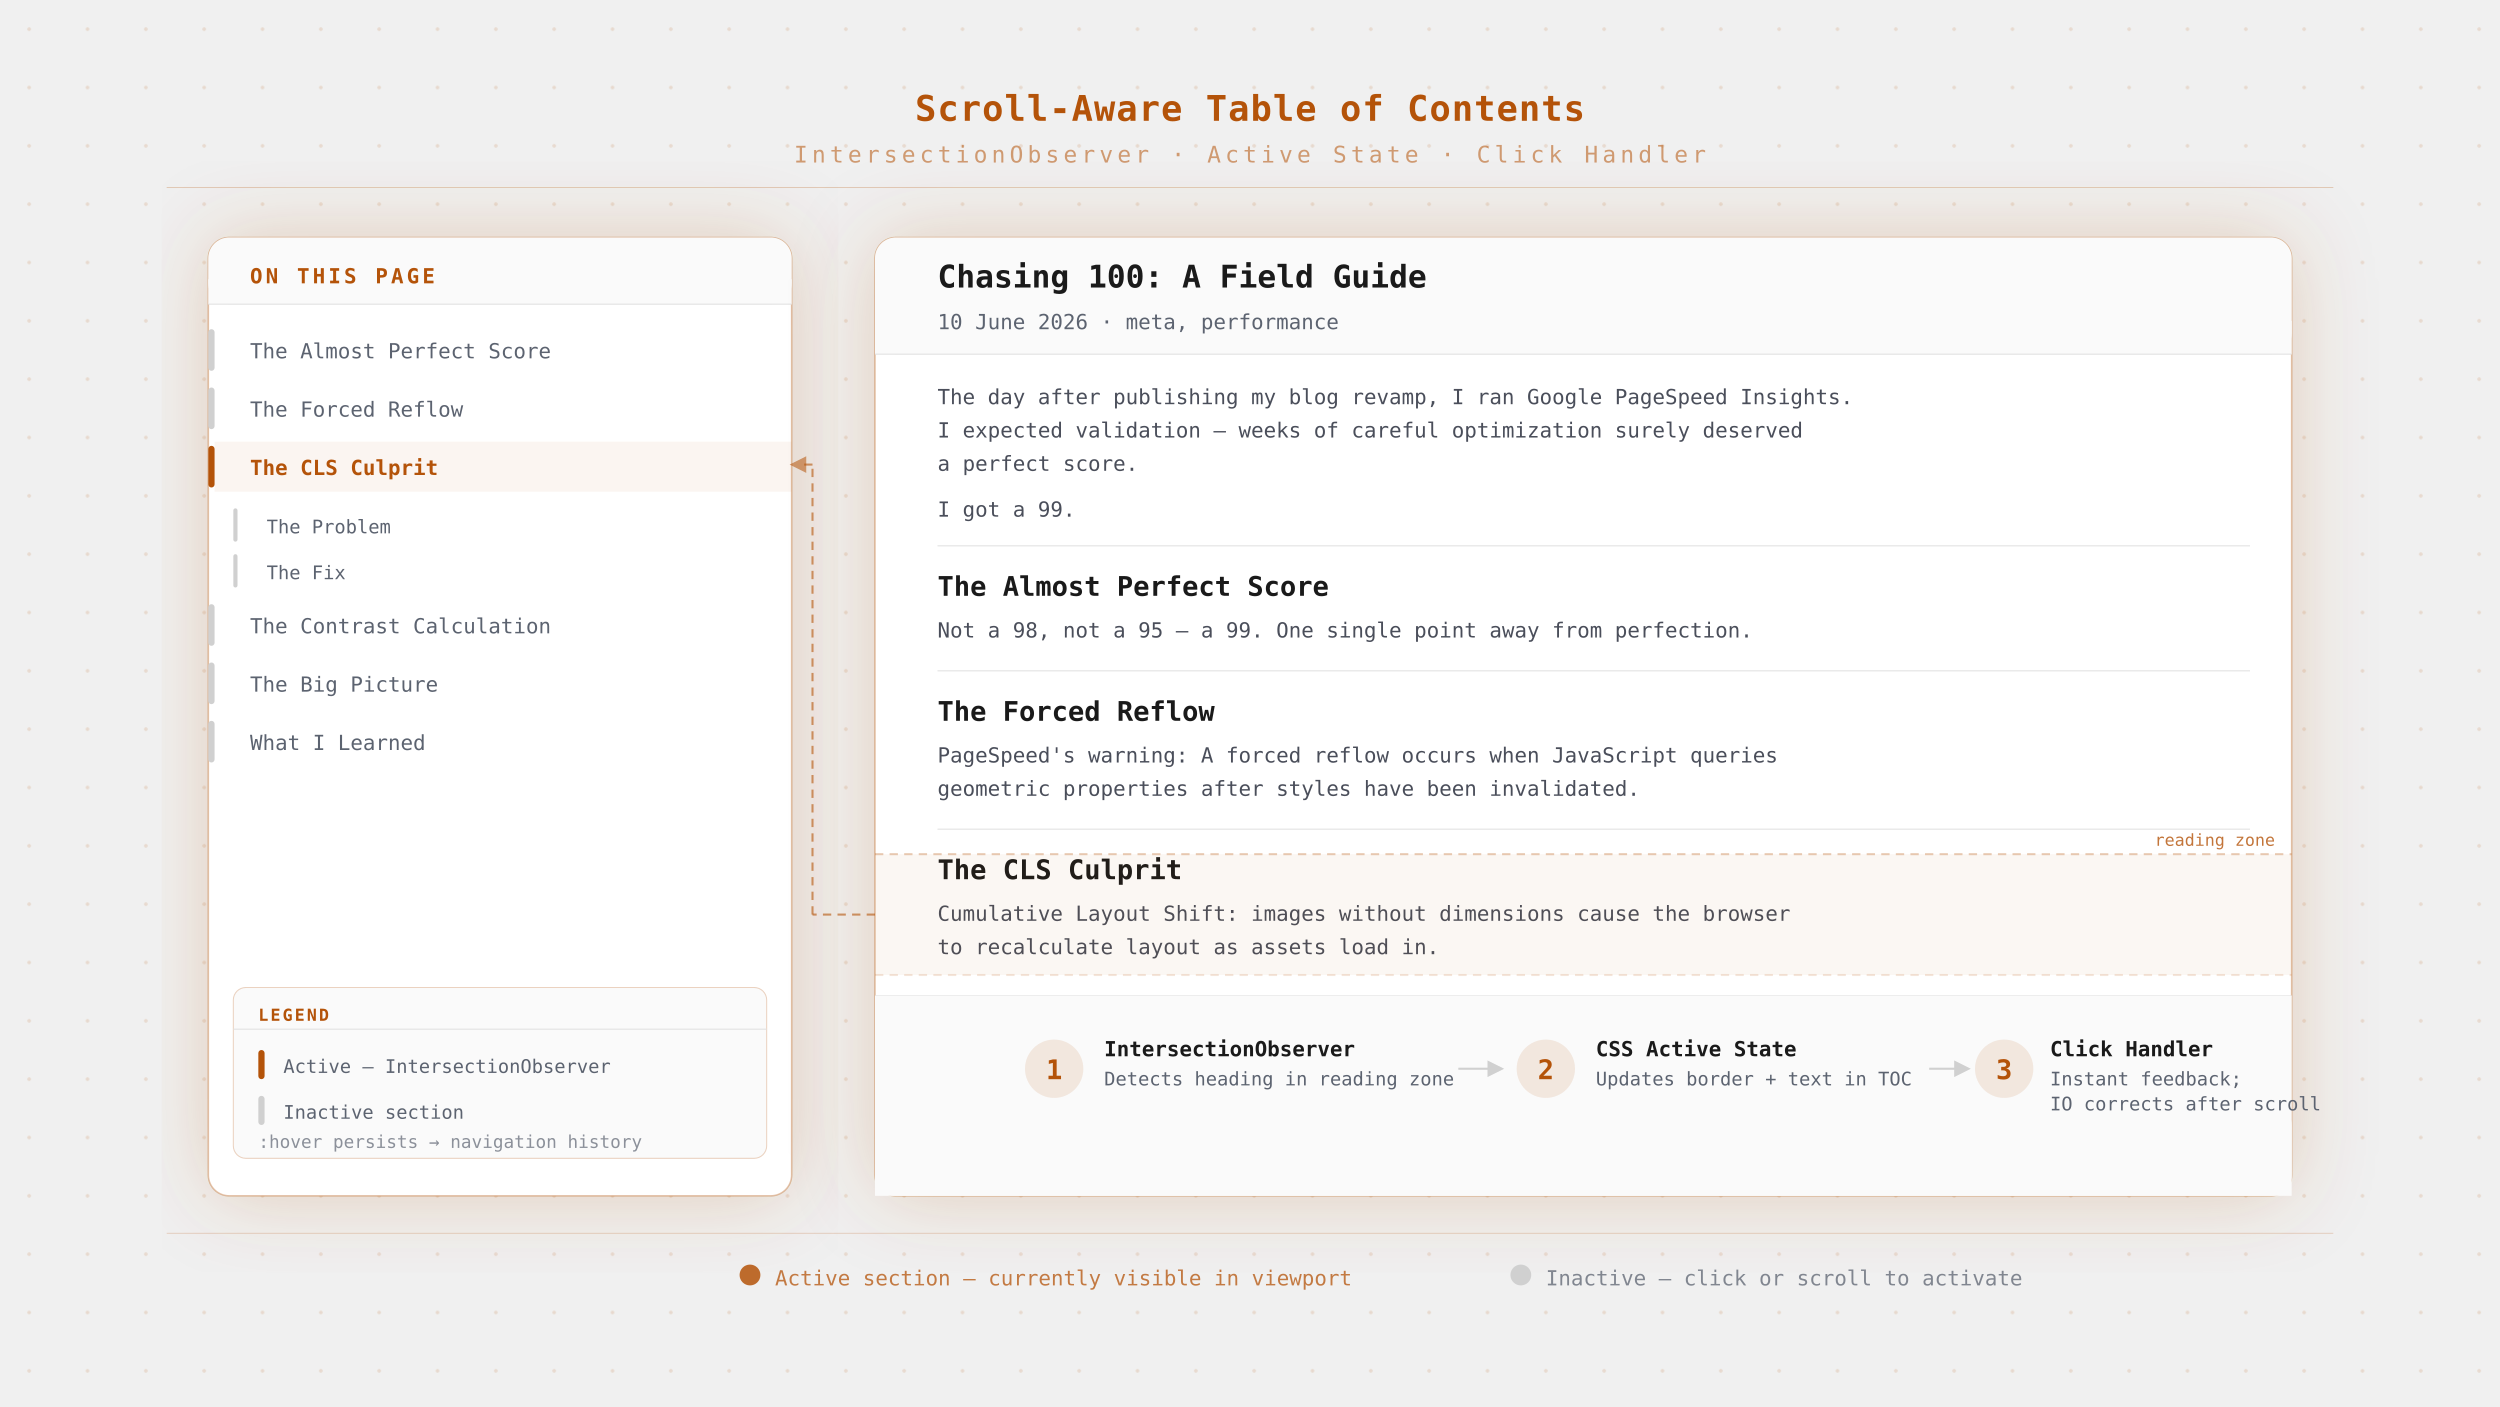
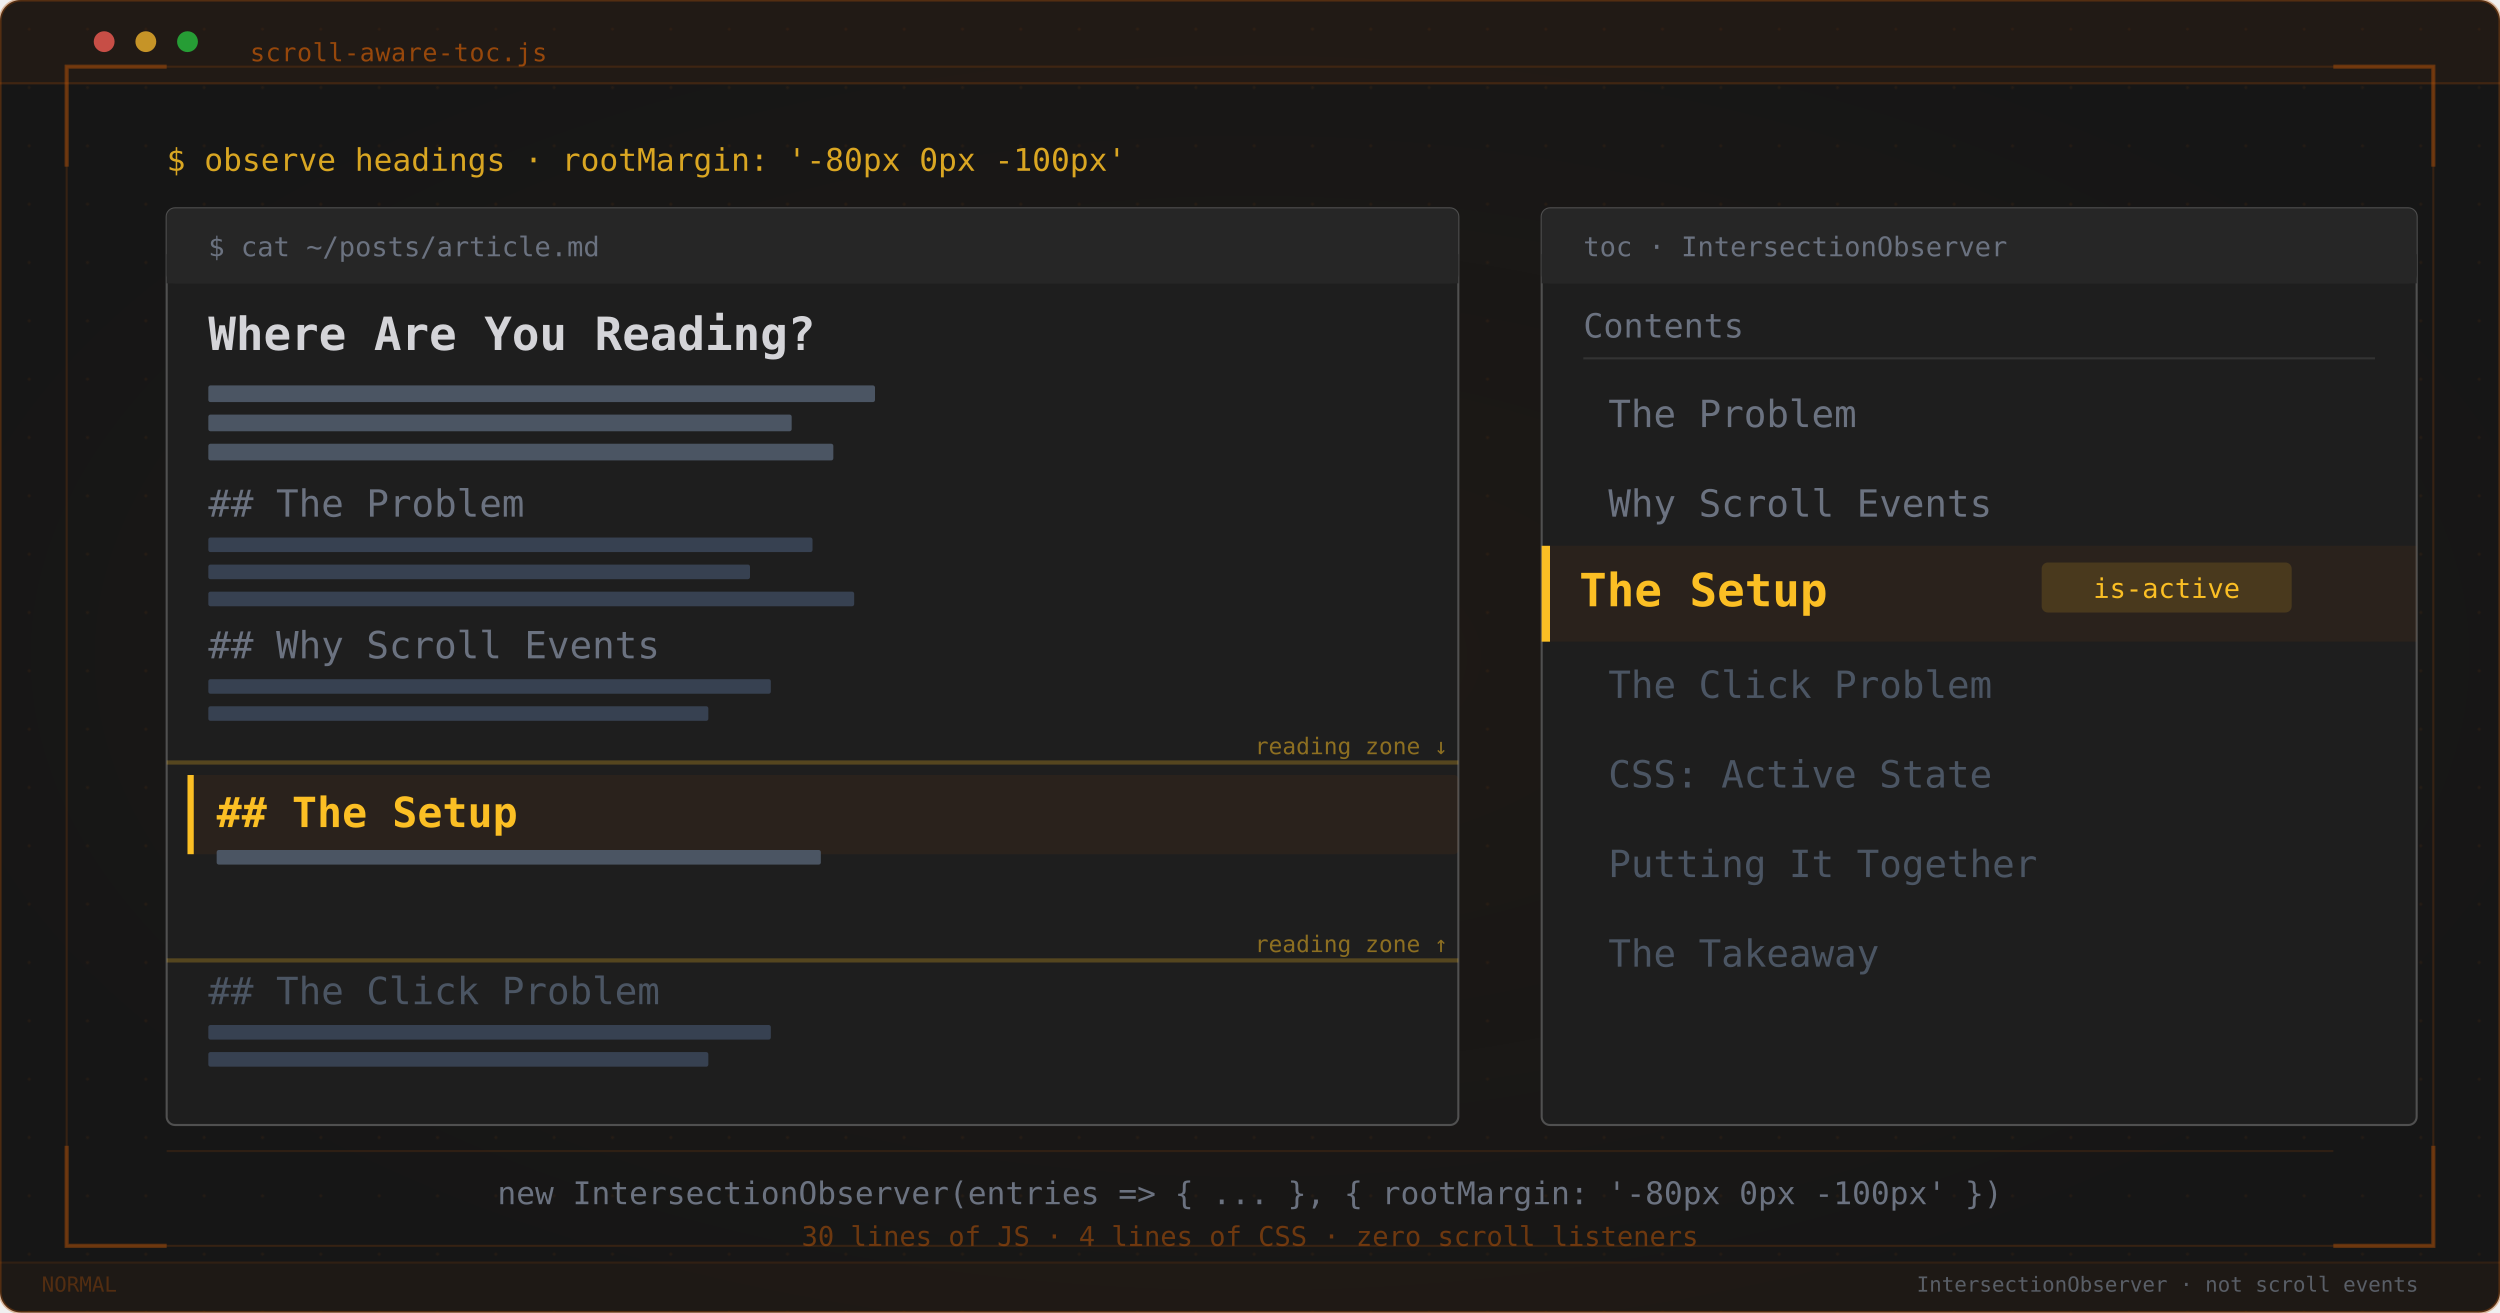
- <svg xmlns="http://www.w3.org/2000/svg" width="1200" height="675" viewBox="0 0 1200 675" fill="none">
+ <svg xmlns="http://www.w3.org/2000/svg" viewBox="0 0 1200 630" width="1200" height="630">
  <defs>
-     <filter id="cardShadow" x="-8%" y="-8%" width="116%" height="116%">
-       <feDropShadow dx="0" dy="2" stdDeviation="6" flood-color="#000000" flood-opacity="0.18" />
-       <feDropShadow dx="0" dy="0" stdDeviation="20" flood-color="#B45309" flood-opacity="0.22" />
-     </filter>
-     <pattern id="dotgrid" x="0" y="0" width="28" height="28" patternUnits="userSpaceOnUse">
-       <circle cx="14" cy="14" r="0.9" fill="#B45309" opacity="0.14" />
+     <pattern id="dots" x="0" y="0" width="28" height="28" patternUnits="userSpaceOnUse">
+       <circle cx="14" cy="14" r="0.8" fill="#B45309" opacity="0.08" />
    </pattern>
+     <radialGradient id="amberGlow" cx="50%" cy="50%" r="55%">
+       <stop offset="0%" stop-color="#B45309" stop-opacity="0.05" />
+       <stop offset="100%" stop-color="#B45309" stop-opacity="0" />
+     </radialGradient>
+     <clipPath id="rounded">
+       <rect width="1200" height="630" rx="10" ry="10" />
+     </clipPath>
  </defs>
-   <rect width="1200" height="675" fill="url(#dotgrid)" />
-   <g transform="translate(0,14)">
-     <text x="600" y="44" text-anchor="middle" font-family="ui-monospace,monospace" font-size="17" font-weight="700" fill="#B45309" letter-spacing="0.5">Scroll-Aware Table of Contents</text>
-     <text x="600" y="64" text-anchor="middle" font-family="ui-monospace,monospace" font-size="11" fill="#B45309" opacity="0.55" letter-spacing="2">IntersectionObserver  ·  Active State  ·  Click Handler</text>
-     <line x1="80" y1="76" x2="1120" y2="76" stroke="#B45309" stroke-width="0.5" opacity="0.25" />
-     <rect x="100" y="100" width="280" height="460" rx="10" fill="#ffffff" stroke="#B45309" stroke-width="0.75" stroke-opacity="0.35" filter="url(#cardShadow)" />
-     <rect x="100" y="100" width="280" height="32" rx="10" fill="#fafafa" />
-     <rect x="100" y="120" width="280" height="12" fill="#fafafa" />
-     <text x="120" y="122" font-family="ui-monospace,monospace" font-size="10" fill="#B45309" font-weight="600" letter-spacing="1.5">ON THIS PAGE</text>
-     <line x1="100" y1="132" x2="380" y2="132" stroke="#e0e0e0" stroke-width="0.5" />
-     <rect x="100" y="144" width="3" height="20" rx="1.5" fill="#d0d0d0" />
-     <text x="120" y="158" font-family="ui-monospace,monospace" font-size="10" fill="#5c6370">The Almost Perfect Score</text>
-     <rect x="100" y="172" width="3" height="20" rx="1.5" fill="#d0d0d0" />
-     <text x="120" y="186" font-family="ui-monospace,monospace" font-size="10" fill="#5c6370">The Forced Reflow</text>
-     <rect x="100" y="200" width="3" height="20" rx="1.5" fill="#B45309" />
-     <rect x="103" y="198" width="277" height="24" fill="#B45309" opacity="0.06" />
-     <text x="120" y="214" font-family="ui-monospace,monospace" font-size="10" fill="#B45309" font-weight="600">The CLS Culprit</text>
-     <rect x="112" y="230" width="2" height="16" rx="1" fill="#d0d0d0" />
-     <text x="128" y="242" font-family="ui-monospace,monospace" font-size="9" fill="#5c6370">The Problem</text>
-     <rect x="112" y="252" width="2" height="16" rx="1" fill="#d0d0d0" />
-     <text x="128" y="264" font-family="ui-monospace,monospace" font-size="9" fill="#5c6370">The Fix</text>
-     <rect x="100" y="276" width="3" height="20" rx="1.5" fill="#d0d0d0" />
-     <text x="120" y="290" font-family="ui-monospace,monospace" font-size="10" fill="#5c6370">The Contrast Calculation</text>
-     <rect x="100" y="304" width="3" height="20" rx="1.5" fill="#d0d0d0" />
-     <text x="120" y="318" font-family="ui-monospace,monospace" font-size="10" fill="#5c6370">The Big Picture</text>
-     <rect x="100" y="332" width="3" height="20" rx="1.5" fill="#d0d0d0" />
-     <text x="120" y="346" font-family="ui-monospace,monospace" font-size="10" fill="#5c6370">What I Learned</text>
-     <rect x="112" y="460" width="256" height="82" rx="6" fill="#fafafa" stroke="#B45309" stroke-width="0.5" stroke-opacity="0.25" />
-     <text x="124" y="476" font-family="ui-monospace,monospace" font-size="8" fill="#B45309" font-weight="600" letter-spacing="1">LEGEND</text>
-     <line x1="112" y1="480" x2="368" y2="480" stroke="#e0e0e0" stroke-width="0.5" />
-     <rect x="124" y="490" width="3" height="14" rx="1.5" fill="#B45309" />
-     <text x="136" y="501" font-family="ui-monospace,monospace" font-size="9" fill="#5c6370">Active — IntersectionObserver</text>
-     <rect x="124" y="512" width="3" height="14" rx="1.5" fill="#d0d0d0" />
-     <text x="136" y="523" font-family="ui-monospace,monospace" font-size="9" fill="#5c6370">Inactive section</text>
-     <text x="124" y="537" font-family="ui-monospace,monospace" font-size="8.5" fill="#5c6370" opacity="0.7">:hover persists → navigation history</text>
-     <rect x="420" y="100" width="680" height="460" rx="10" fill="#ffffff" stroke="#B45309" stroke-width="0.75" stroke-opacity="0.35" filter="url(#cardShadow)" />
-     <rect x="420" y="100" width="680" height="56" rx="10" fill="#fafafa" />
-     <rect x="420" y="140" width="680" height="16" fill="#fafafa" />
-     <text x="450" y="124" font-family="ui-monospace,monospace" font-size="15" fill="#1a1a1a" font-weight="700">Chasing 100: A Field Guide</text>
-     <text x="450" y="144" font-family="ui-monospace,monospace" font-size="10" fill="#5c6370">10 June 2026  ·  meta, performance</text>
-     <line x1="420" y1="156" x2="1100" y2="156" stroke="#e0e0e0" stroke-width="0.5" />
-     <text x="450" y="180" font-family="ui-monospace,monospace" font-size="10" fill="#4a4e5a">The day after publishing my blog revamp, I ran Google PageSpeed Insights.</text>
-     <text x="450" y="196" font-family="ui-monospace,monospace" font-size="10" fill="#4a4e5a">I expected validation — weeks of careful optimization surely deserved</text>
-     <text x="450" y="212" font-family="ui-monospace,monospace" font-size="10" fill="#4a4e5a">a perfect score.</text>
-     <text x="450" y="234" font-family="ui-monospace,monospace" font-size="10" fill="#4a4e5a">I got a 99.</text>
-     <line x1="450" y1="248" x2="1080" y2="248" stroke="#e0e0e0" stroke-width="0.5" />
-     <text x="450" y="272" font-family="ui-monospace,monospace" font-size="13" fill="#1a1a1a" font-weight="700">The Almost Perfect Score</text>
-     <text x="450" y="292" font-family="ui-monospace,monospace" font-size="10" fill="#4a4e5a">Not a 98, not a 95 — a 99. One single point away from perfection.</text>
-     <line x1="450" y1="308" x2="1080" y2="308" stroke="#e0e0e0" stroke-width="0.5" />
-     <text x="450" y="332" font-family="ui-monospace,monospace" font-size="13" fill="#1a1a1a" font-weight="700">The Forced Reflow</text>
-     <text x="450" y="352" font-family="ui-monospace,monospace" font-size="10" fill="#4a4e5a">PageSpeed's warning: A forced reflow occurs when JavaScript queries</text>
-     <text x="450" y="368" font-family="ui-monospace,monospace" font-size="10" fill="#4a4e5a">geometric properties after styles have been invalidated.</text>
-     <line x1="450" y1="384" x2="1080" y2="384" stroke="#e0e0e0" stroke-width="0.5" />
-     <text x="450" y="408" font-family="ui-monospace,monospace" font-size="13" fill="#1a1a1a" font-weight="700">The CLS Culprit</text>
-     <text x="450" y="428" font-family="ui-monospace,monospace" font-size="10" fill="#4a4e5a">Cumulative Layout Shift: images without dimensions cause the browser</text>
-     <text x="450" y="444" font-family="ui-monospace,monospace" font-size="10" fill="#4a4e5a">to recalculate layout as assets load in.</text>
-     <rect x="420" y="396" width="680" height="58" fill="#B45309" opacity="0.05" />
-     <line x1="420" y1="396" x2="1100" y2="396" stroke="#B45309" stroke-width="1" opacity="0.3" stroke-dasharray="4 3" />
-     <line x1="420" y1="454" x2="1100" y2="454" stroke="#B45309" stroke-width="1" opacity="0.15" stroke-dasharray="4 3" />
-     <text x="1092" y="392" text-anchor="end" font-family="ui-monospace,monospace" font-size="8" fill="#B45309" opacity="0.8">reading zone</text>
-     <line x1="420" y1="425" x2="390" y2="425" stroke="#B45309" stroke-width="1" stroke-dasharray="4 3" opacity="0.6" />
-     <line x1="390" y1="425" x2="390" y2="209" stroke="#B45309" stroke-width="1" stroke-dasharray="4 3" opacity="0.6" />
-     <line x1="390" y1="209" x2="383" y2="209" stroke="#B45309" stroke-width="1" stroke-dasharray="4 3" opacity="0.6" />
-     <polygon points="387,205 379,209 387,213" fill="#B45309" opacity="0.55" />
-     <line x1="420" y1="464" x2="1100" y2="464" stroke="#e0e0e0" stroke-width="0.5" />
-     <rect x="420" y="464" width="680" height="96" rx="0" fill="#fafafa" />
-     <rect x="420" y="516" width="680" height="44" rx="10" fill="#fafafa" />
-     <circle cx="506" cy="499" r="14" fill="#B45309" opacity="0.12" />
-     <text x="506" y="504" text-anchor="middle" font-family="ui-monospace,monospace" font-size="13" fill="#B45309" font-weight="700">1</text>
-     <text x="530" y="493" font-family="ui-monospace,monospace" font-size="10" fill="#1a1a1a" font-weight="600">IntersectionObserver</text>
-     <text x="530" y="507" font-family="ui-monospace,monospace" font-size="9" fill="#5c6370">Detects heading in reading zone</text>
-     <line x1="700" y1="499" x2="718" y2="499" stroke="#d0d0d0" stroke-width="1" />
-     <polygon points="714,495 722,499 714,503" fill="#d0d0d0" />
-     <circle cx="742" cy="499" r="14" fill="#B45309" opacity="0.12" />
-     <text x="742" y="504" text-anchor="middle" font-family="ui-monospace,monospace" font-size="13" fill="#B45309" font-weight="700">2</text>
-     <text x="766" y="493" font-family="ui-monospace,monospace" font-size="10" fill="#1a1a1a" font-weight="600">CSS Active State</text>
-     <text x="766" y="507" font-family="ui-monospace,monospace" font-size="9" fill="#5c6370">Updates border + text in TOC</text>
-     <line x1="926" y1="499" x2="942" y2="499" stroke="#d0d0d0" stroke-width="1" />
-     <polygon points="938,495 946,499 938,503" fill="#d0d0d0" />
-     <circle cx="962" cy="499" r="14" fill="#B45309" opacity="0.12" />
-     <text x="962" y="504" text-anchor="middle" font-family="ui-monospace,monospace" font-size="13" fill="#B45309" font-weight="700">3</text>
-     <text x="984" y="493" font-family="ui-monospace,monospace" font-size="10" fill="#1a1a1a" font-weight="600">Click Handler</text>
-     <text x="984" y="507" font-family="ui-monospace,monospace" font-size="9" fill="#5c6370">Instant feedback;</text>
-     <text x="984" y="519" font-family="ui-monospace,monospace" font-size="9" fill="#5c6370">IO corrects after scroll</text>
-     <line x1="80" y1="578" x2="1120" y2="578" stroke="#B45309" stroke-width="0.5" opacity="0.2" />
-     <circle cx="360" cy="598" r="5" fill="#B45309" opacity="0.85" />
-     <text x="372" y="603" font-family="ui-monospace,monospace" font-size="10" fill="#B45309" opacity="0.75">Active section — currently visible in viewport</text>
-     <circle cx="730" cy="598" r="5" fill="#d0d0d0" />
-     <text x="742" y="603" font-family="ui-monospace,monospace" font-size="10" fill="#5c6370" opacity="0.75">Inactive — click or scroll to activate</text>
+   <g clip-path="url(#rounded)">
+     <rect width="1200" height="630" fill="#161616" />
+     <rect width="1200" height="630" fill="url(#dots)" />
+     <rect width="1200" height="630" fill="url(#amberGlow)" />
+     <rect x="32" y="32" width="1136" height="566" fill="none" stroke="#B45309" stroke-width="1" stroke-opacity="0.2" />
+     <path d="M 32 80 L 32 32 L 80 32" fill="none" stroke="#B45309" stroke-width="2" stroke-opacity="0.45" />
+     <path d="M 1120 32 L 1168 32 L 1168 80" fill="none" stroke="#B45309" stroke-width="2" stroke-opacity="0.45" />
+     <path d="M 32 550 L 32 598 L 80 598" fill="none" stroke="#B45309" stroke-width="2" stroke-opacity="0.45" />
+     <path d="M 1168 550 L 1168 598 L 1120 598" fill="none" stroke="#B45309" stroke-width="2" stroke-opacity="0.45" />
+     <rect x="0" y="0" width="1200" height="40" fill="#B45309" fill-opacity="0.07" />
+     <line x1="0" y1="40" x2="1200" y2="40" stroke="#B45309" stroke-width="1" stroke-opacity="0.25" />
+     <circle cx="50" cy="20" r="5" fill="#ff5f57" opacity="0.75" />
+     <circle cx="70" cy="20" r="5" fill="#febc2e" opacity="0.75" />
+     <circle cx="90" cy="20" r="5" fill="#28c840" opacity="0.75" />
+     <text x="120" y="26" font-family="'JetBrains Mono', monospace" font-size="12" fill="#B45309" opacity="0.8" letter-spacing="0.3" dominant-baseline="middle">scroll-aware-toc.js</text>
+     <text x="80" y="82" font-family="'JetBrains Mono', monospace" font-size="15" fill="#FBBF24" opacity="0.85">$ observe headings · rootMargin: '-80px 0px -100px'</text>
+     <rect x="80" y="100" width="620" height="440" fill="#1e1e1e" stroke="#505050" stroke-width="1" rx="4" />
+     <rect x="80" y="100" width="620" height="36" fill="#262626" rx="4" />
+     <rect x="80" y="122" width="620" height="14" fill="#262626" />
+     <text x="100" y="123" font-family="'JetBrains Mono', monospace" font-size="13" fill="#6b7280">$ cat ~/posts/article.md</text>
+     <text x="100" y="168" font-family="'JetBrains Mono', monospace" font-size="22" fill="#d4d4d8" font-weight="700">Where Are You Reading?</text>
+     <rect x="100" y="185" width="320" height="8" fill="#4b5563" rx="1" />
+     <rect x="100" y="199" width="280" height="8" fill="#4b5563" rx="1" />
+     <rect x="100" y="213" width="300" height="8" fill="#4b5563" rx="1" />
+     <text x="100" y="248" font-family="'JetBrains Mono', monospace" font-size="18" fill="#6b7280">## The Problem</text>
+     <rect x="100" y="258" width="290" height="7" fill="#374151" rx="1" />
+     <rect x="100" y="271" width="260" height="7" fill="#374151" rx="1" />
+     <rect x="100" y="284" width="310" height="7" fill="#374151" rx="1" />
+     <text x="100" y="316" font-family="'JetBrains Mono', monospace" font-size="18" fill="#6b7280">## Why Scroll Events</text>
+     <rect x="100" y="326" width="270" height="7" fill="#374151" rx="1" />
+     <rect x="100" y="339" width="240" height="7" fill="#374151" rx="1" />
+     <rect x="80" y="365" width="620" height="2" fill="#FBBF24" opacity="0.25" stroke-dasharray="6 3" />
+     <text x="695" y="362" font-family="'JetBrains Mono', monospace" font-size="11" fill="#FBBF24" opacity="0.5" text-anchor="end">reading zone ↓</text>
+     <rect x="90" y="372" width="610" height="38" fill="#B45309" fill-opacity="0.08" rx="2" />
+     <rect x="90" y="372" width="3" height="38" fill="#FBBF24" />
+     <text x="104" y="397" font-family="'JetBrains Mono', monospace" font-size="20" fill="#FBBF24" font-weight="700">## The Setup</text>
+     <rect x="104" y="408" width="290" height="7" fill="#4b5563" rx="1" />
+     <rect x="80" y="460" width="620" height="2" fill="#FBBF24" opacity="0.25" />
+     <text x="695" y="457" font-family="'JetBrains Mono', monospace" font-size="11" fill="#FBBF24" opacity="0.5" text-anchor="end">reading zone ↑</text>
+     <text x="100" y="482" font-family="'JetBrains Mono', monospace" font-size="18" fill="#4b5563">## The Click Problem</text>
+     <rect x="100" y="492" width="270" height="7" fill="#374151" rx="1" />
+     <rect x="100" y="505" width="240" height="7" fill="#374151" rx="1" />
+     <rect x="740" y="100" width="420" height="440" fill="#1e1e1e" stroke="#505050" stroke-width="1" rx="4" />
+     <rect x="740" y="100" width="420" height="36" fill="#262626" rx="4" />
+     <rect x="740" y="122" width="420" height="14" fill="#262626" />
+     <text x="760" y="123" font-family="'JetBrains Mono', monospace" font-size="13" fill="#6b7280">toc · IntersectionObserver</text>
+     <text x="760" y="162" font-family="'JetBrains Mono', monospace" font-size="16" fill="#6b7280">Contents</text>
+     <line x1="760" y1="172" x2="1140" y2="172" stroke="#333" stroke-width="1" />
+     <text x="772" y="205" font-family="'JetBrains Mono', monospace" font-size="18" fill="#6b7280">The Problem</text>
+     <text x="772" y="248" font-family="'JetBrains Mono', monospace" font-size="18" fill="#6b7280">Why Scroll Events</text>
+     <rect x="740" y="262" width="420" height="46" fill="#B45309" fill-opacity="0.08" rx="0" />
+     <rect x="740" y="262" width="4" height="46" fill="#FBBF24" />
+     <text x="758" y="291" font-family="'JetBrains Mono', monospace" font-size="22" fill="#FBBF24" font-weight="700">The Setup</text>
+     <rect x="980" y="270" width="120" height="24" fill="#FBBF24" fill-opacity="0.15" rx="3" />
+     <text x="1040" y="287" font-family="'JetBrains Mono', monospace" font-size="13" fill="#FBBF24" text-anchor="middle">is-active</text>
+     <text x="772" y="335" font-family="'JetBrains Mono', monospace" font-size="18" fill="#4b5563">The Click Problem</text>
+     <text x="772" y="378" font-family="'JetBrains Mono', monospace" font-size="18" fill="#4b5563">CSS: Active State</text>
+     <text x="772" y="421" font-family="'JetBrains Mono', monospace" font-size="18" fill="#4b5563">Putting It Together</text>
+     <text x="772" y="464" font-family="'JetBrains Mono', monospace" font-size="18" fill="#4b5563">The Takeaway</text>
+     <rect x="80" y="552" width="1040" height="1" fill="#B45309" opacity="0.15" />
+     <text x="600" y="578" font-family="'JetBrains Mono', monospace" font-size="15" fill="#6b7280" text-anchor="middle">new IntersectionObserver(entries =&gt; { ... }, { rootMargin: '-80px 0px -100px' })</text>
+     <text x="600" y="598" font-family="'JetBrains Mono', monospace" font-size="13" fill="#B45309" opacity="0.55" text-anchor="middle">30 lines of JS · 4 lines of CSS · zero scroll listeners</text>
+     <rect x="0" y="606" width="1200" height="24" fill="#B45309" fill-opacity="0.05" />
+     <line x1="0" y1="606" x2="1200" y2="606" stroke="#B45309" stroke-width="1" stroke-opacity="0.15" />
+     <text x="20" y="620" font-family="'JetBrains Mono', monospace" font-size="10" fill="#B45309" opacity="0.35">NORMAL</text>
+     <text x="920" y="620" font-family="'JetBrains Mono', monospace" font-size="10" fill="#94a3b8" opacity="0.5">IntersectionObserver · not scroll events</text>
  </g>
+   <rect width="1200" height="630" rx="10" ry="10" fill="none" stroke="#B45309" stroke-width="1.5" stroke-opacity="0.35" />
</svg>
